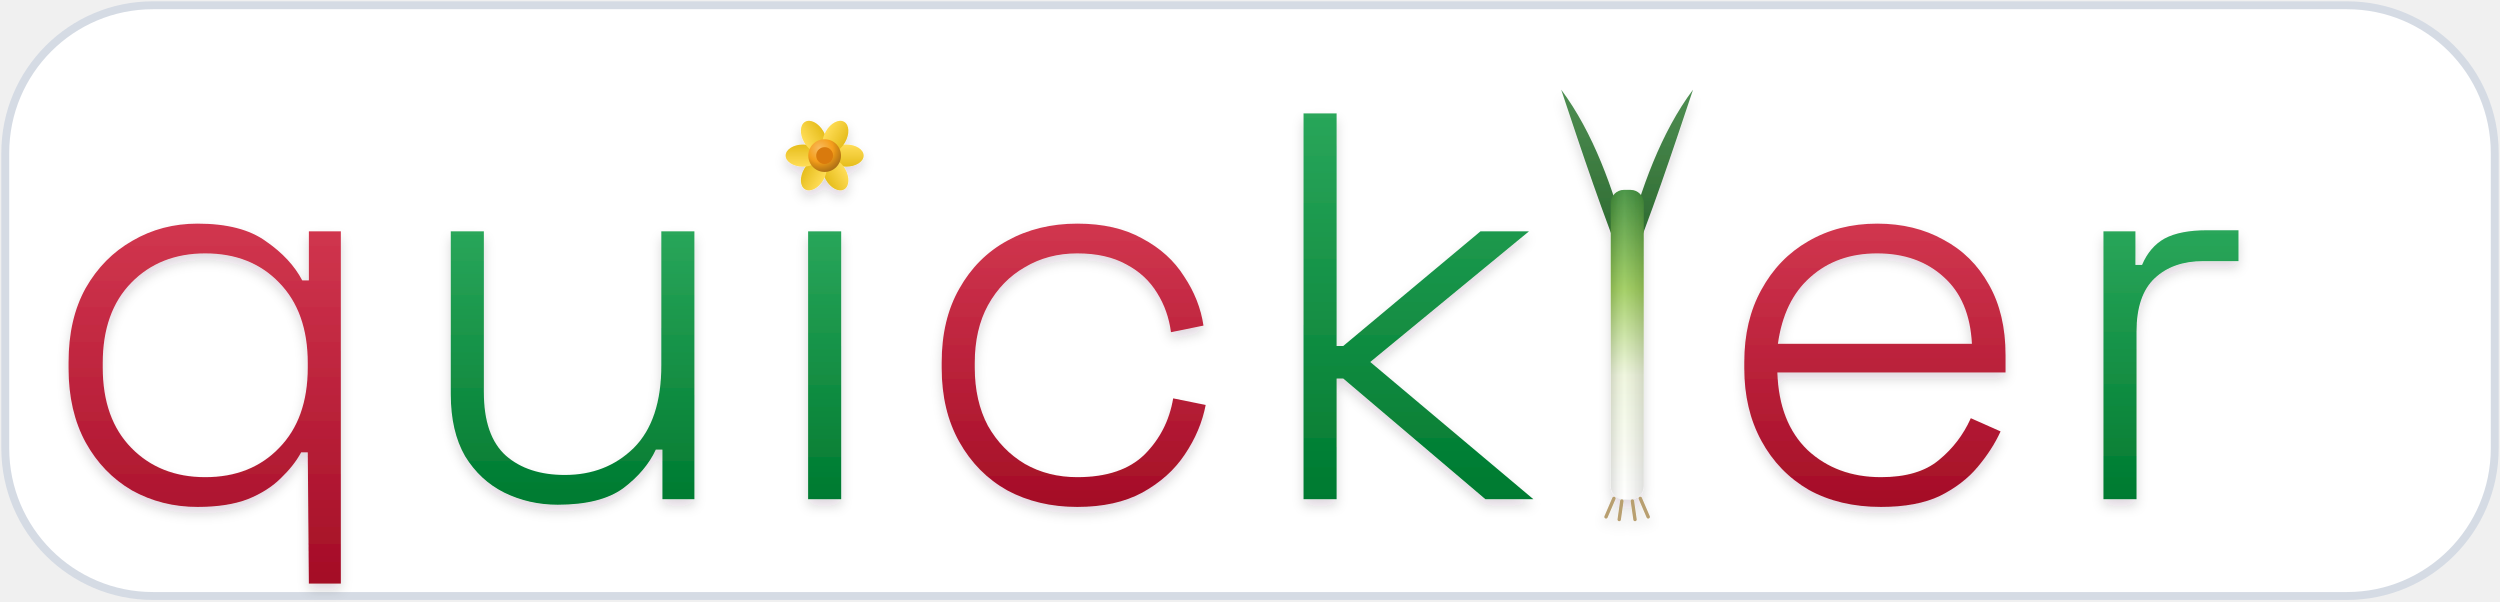
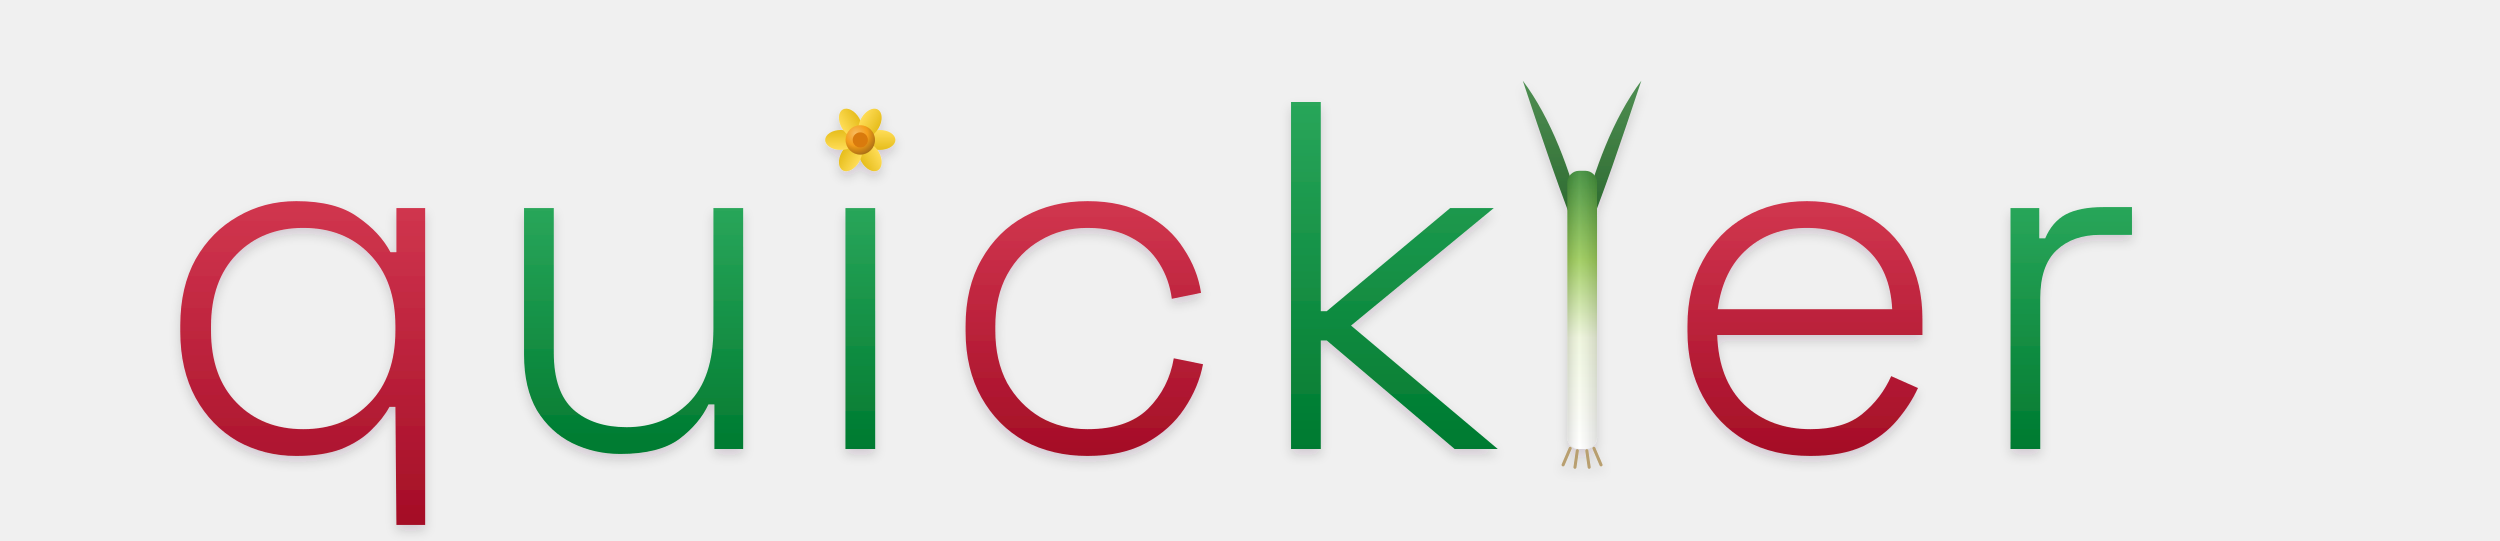
- <svg xmlns="http://www.w3.org/2000/svg" width="1896" height="456" viewBox="-12 -32 948 228" role="img" aria-label="Quickler logo">
+ <svg xmlns="http://www.w3.org/2000/svg" width="2108" height="456" viewBox="-62 -32 1054 228" role="img" aria-label="Quickler logo">
  <defs>
    <filter id="lift" x="-6%" y="-12%" width="112%" height="134%">
      <feDropShadow dx="0" dy="2.5" stdDeviation="2.2" flood-color="#241830" flood-opacity=".16" />
    </filter>
    <linearGradient id="LC8102E" x1="0" y1="0" x2="0" y2="1">
      <stop stop-color="#D1364F" />
      <stop offset="1" stop-color="#A40D26" />
    </linearGradient>
    <linearGradient id="L00953A" x1="0" y1="0" x2="0" y2="1">
      <stop stop-color="#29A65A" />
      <stop offset="1" stop-color="#007A30" />
    </linearGradient>
    <linearGradient id="dpet" x1="0" y1="0" x2="0" y2="1">
      <stop stop-color="#FFDD57" />
      <stop offset="1" stop-color="#E6BD1C" />
    </linearGradient>
    <radialGradient id="trump" cx="0.38" cy="0.32" r="0.7" fx="0.34" fy="0.28">
      <stop stop-color="#F8BB5F" />
      <stop offset=".55" stop-color="#F59E1B" />
      <stop offset="1" stop-color="#AC6F13" />
    </radialGradient>
    <linearGradient id="leek" x1="0" y1="1" x2="0" y2="0">
      <stop stop-color="#FFFFFF" />
      <stop offset=".4" stop-color="#EEF5DC" />
      <stop offset=".68" stop-color="#9CCB5A" />
      <stop offset="1" stop-color="#3E8E3A" />
    </linearGradient>
    <linearGradient id="leekl" x1="0" y1="0" x2="0" y2="1">
      <stop stop-color="#4E8E52" />
      <stop offset="1" stop-color="#266229" />
    </linearGradient>
    <linearGradient id="kshade" x1="0" y1="0" x2="1" y2="0">
      <stop stop-color="#000" stop-opacity=".2" />
      <stop offset=".4" stop-color="#fff" stop-opacity=".15" />
      <stop offset="1" stop-color="#000" stop-opacity=".2" />
    </linearGradient>
  </defs>
-   <rect x="-10" y="-30" width="944" height="224" rx="56" fill="#FFFFFF" stroke="#D5DBE4" stroke-width="3" />
  <g filter="url(#lift)">
    <path d="M105.124 189.3L104.706 139.535H102.198C100.387 142.879 97.809 146.153 94.465 149.358C91.26 152.563 87.08 155.21 81.925 157.3C76.77 159.251 70.43 160.226 62.906 160.226C53.849 160.226 45.559 158.136 38.035 153.956C30.65 149.637 24.798 143.576 20.479 135.773C16.16 127.831 14 118.496 14 107.767V105.259C14 94.391 16.16 85.056 20.479 77.253C24.938 69.45 30.859 63.459 38.244 59.279C45.629 54.96 53.849 52.8 62.906 52.8C74.053 52.8 82.691 55.029 88.822 59.488C95.092 63.807 99.69 68.754 102.616 74.327H105.124V55.726H117.246V189.3H105.124ZM65.832 148.94C77.397 148.94 86.732 145.248 93.838 137.863C101.083 130.478 104.706 120.307 104.706 107.349V105.677C104.706 92.719 101.083 82.548 93.838 75.163C86.732 67.778 77.397 64.086 65.832 64.086C54.407 64.086 45.071 67.778 37.826 75.163C30.581 82.548 26.958 92.719 26.958 105.677V107.349C26.958 120.307 30.581 130.478 37.826 137.863C45.071 145.248 54.407 148.94 65.832 148.94Z" fill="url(#LC8102E)" />
    <path d="M199.484 159.39C192.239 159.39 185.481 157.857 179.211 154.792C173.081 151.727 168.134 147.129 164.372 140.998C160.75 134.728 158.938 126.925 158.938 117.59V55.726H171.478V116.754C171.478 127.761 174.265 135.773 179.838 140.789C185.412 145.666 192.866 148.104 202.201 148.104C212.651 148.104 221.36 144.69 228.326 137.863C235.293 130.896 238.776 120.446 238.776 106.513V55.726H251.316V157.3H239.194V138.49H236.686C234.178 143.924 230.068 148.801 224.355 153.12C218.643 157.3 210.352 159.39 199.484 159.39Z" fill="url(#L00953A)" />
    <path d="M294.439 157.3V55.726H306.979V157.3H294.439Z" fill="url(#L00953A)" />
    <path d="M396.499 160.226C386.607 160.226 377.759 158.136 369.956 153.956C362.293 149.637 356.232 143.506 351.773 135.564C347.315 127.622 345.085 118.287 345.085 107.558V105.468C345.085 94.6 347.315 85.265 351.773 77.462C356.232 69.52 362.293 63.459 369.956 59.279C377.759 54.96 386.607 52.8 396.499 52.8C406.253 52.8 414.473 54.681 421.161 58.443C427.989 62.066 433.283 66.873 437.045 72.864C440.947 78.716 443.385 84.916 444.36 91.465L432.029 93.973C431.333 88.539 429.591 83.593 426.804 79.134C424.018 74.536 420.116 70.913 415.1 68.266C410.084 65.479 403.884 64.086 396.499 64.086C389.115 64.086 382.496 65.828 376.644 69.311C370.792 72.655 366.125 77.462 362.641 83.732C359.297 89.863 357.625 97.178 357.625 105.677V107.349C357.625 115.848 359.297 123.233 362.641 129.503C366.125 135.634 370.792 140.441 376.644 143.924C382.496 147.268 389.115 148.94 396.499 148.94C407.646 148.94 416.145 146.084 421.997 140.371C427.849 134.519 431.472 127.413 432.865 119.053L445.196 121.561C443.942 128.11 441.295 134.38 437.254 140.371C433.353 146.223 427.989 151.03 421.161 154.792C414.473 158.415 406.253 160.226 396.499 160.226Z" fill="url(#LC8102E)" />
    <path d="M482.302 157.3V11H494.842V99.198H497.35L549.391 55.726H567.783L507.591 105.259L569.455 157.3H551.272L497.35 111.529H494.842V157.3H482.302Z" fill="url(#L00953A)" />
    <path d="M701.266 160.226C690.816 160.226 681.689 158.066 673.886 153.747C666.223 149.288 660.232 143.088 655.912 135.146C651.593 127.204 649.433 118.078 649.433 107.767V105.259C649.433 94.809 651.593 85.683 655.912 77.88C660.232 69.938 666.153 63.807 673.677 59.488C681.341 55.029 690.049 52.8 699.802 52.8C709.277 52.8 717.637 54.82 724.883 58.861C732.267 62.762 738.049 68.475 742.229 75.999C746.409 83.384 748.5 92.231 748.5 102.542V109.23H661.974C662.392 121.909 666.223 131.732 673.469 138.699C680.853 145.526 690.119 148.94 701.266 148.94C710.74 148.94 718.055 146.78 723.211 142.461C728.505 138.142 732.546 132.847 735.333 126.577L746.619 131.593C744.529 136.191 741.603 140.719 737.841 145.178C734.218 149.497 729.48 153.12 723.628 156.046C717.776 158.833 710.322 160.226 701.266 160.226ZM662.182 98.362H735.75C735.193 87.355 731.64 78.925 725.091 73.073C718.543 67.082 710.113 64.086 699.802 64.086C689.631 64.086 681.201 67.082 674.513 73.073C667.825 78.925 663.715 87.355 662.182 98.362Z" fill="url(#LC8102E)" />
    <path d="M785.63 157.3V55.726H797.752V68.475H800.26C802.21 63.877 805.067 60.533 808.829 58.443C812.73 56.353 818.094 55.308 824.922 55.308H836.835V67.012H823.459C815.795 67.012 809.665 69.172 805.067 73.491C800.469 77.81 798.17 84.568 798.17 93.764V157.3H785.63Z" fill="url(#L00953A)" />
    <ellipse cx="308.9" cy="27.0" rx="6.6" ry="4.2" transform="rotate(0 308.9 27.0)" fill="url(#dpet)" />
    <ellipse cx="304.8" cy="34.1" rx="6.6" ry="4.2" transform="rotate(60 304.8 34.1)" fill="url(#dpet)" />
    <ellipse cx="296.6" cy="34.1" rx="6.6" ry="4.2" transform="rotate(120 296.6 34.1)" fill="url(#dpet)" />
    <ellipse cx="292.5" cy="27.0" rx="6.6" ry="4.2" transform="rotate(180 292.5 27.0)" fill="url(#dpet)" />
    <ellipse cx="296.6" cy="19.9" rx="6.6" ry="4.2" transform="rotate(240 296.6 19.9)" fill="url(#dpet)" />
    <ellipse cx="304.8" cy="19.9" rx="6.6" ry="4.2" transform="rotate(300 304.8 19.9)" fill="url(#dpet)" />
    <circle cx="300.7" cy="27" r="6.2" fill="url(#trump)" />
    <circle cx="300.7" cy="27" r="3.2" fill="#D97A0C" />
    <path d="M605 72 C596 50 588 26 580 2 C592 18 600 40 605 60 C610 40 618 18 630 2 C622 26 614 50 605 72Z" fill="url(#leekl)" />
    <rect x="598.8" y="40" width="12.5" height="117.3" rx="5" fill="url(#leek)" />
    <rect x="598.8" y="40" width="12.5" height="117.3" rx="5" fill="url(#kshade)" opacity=".6" />
    <path d="M600 157 l-3 7 M603 158 l-1 7 M607 158 l1 7 M610 157 l3 7" stroke="#B89F70" stroke-width="1.3" stroke-linecap="round" />
  </g>
</svg>
